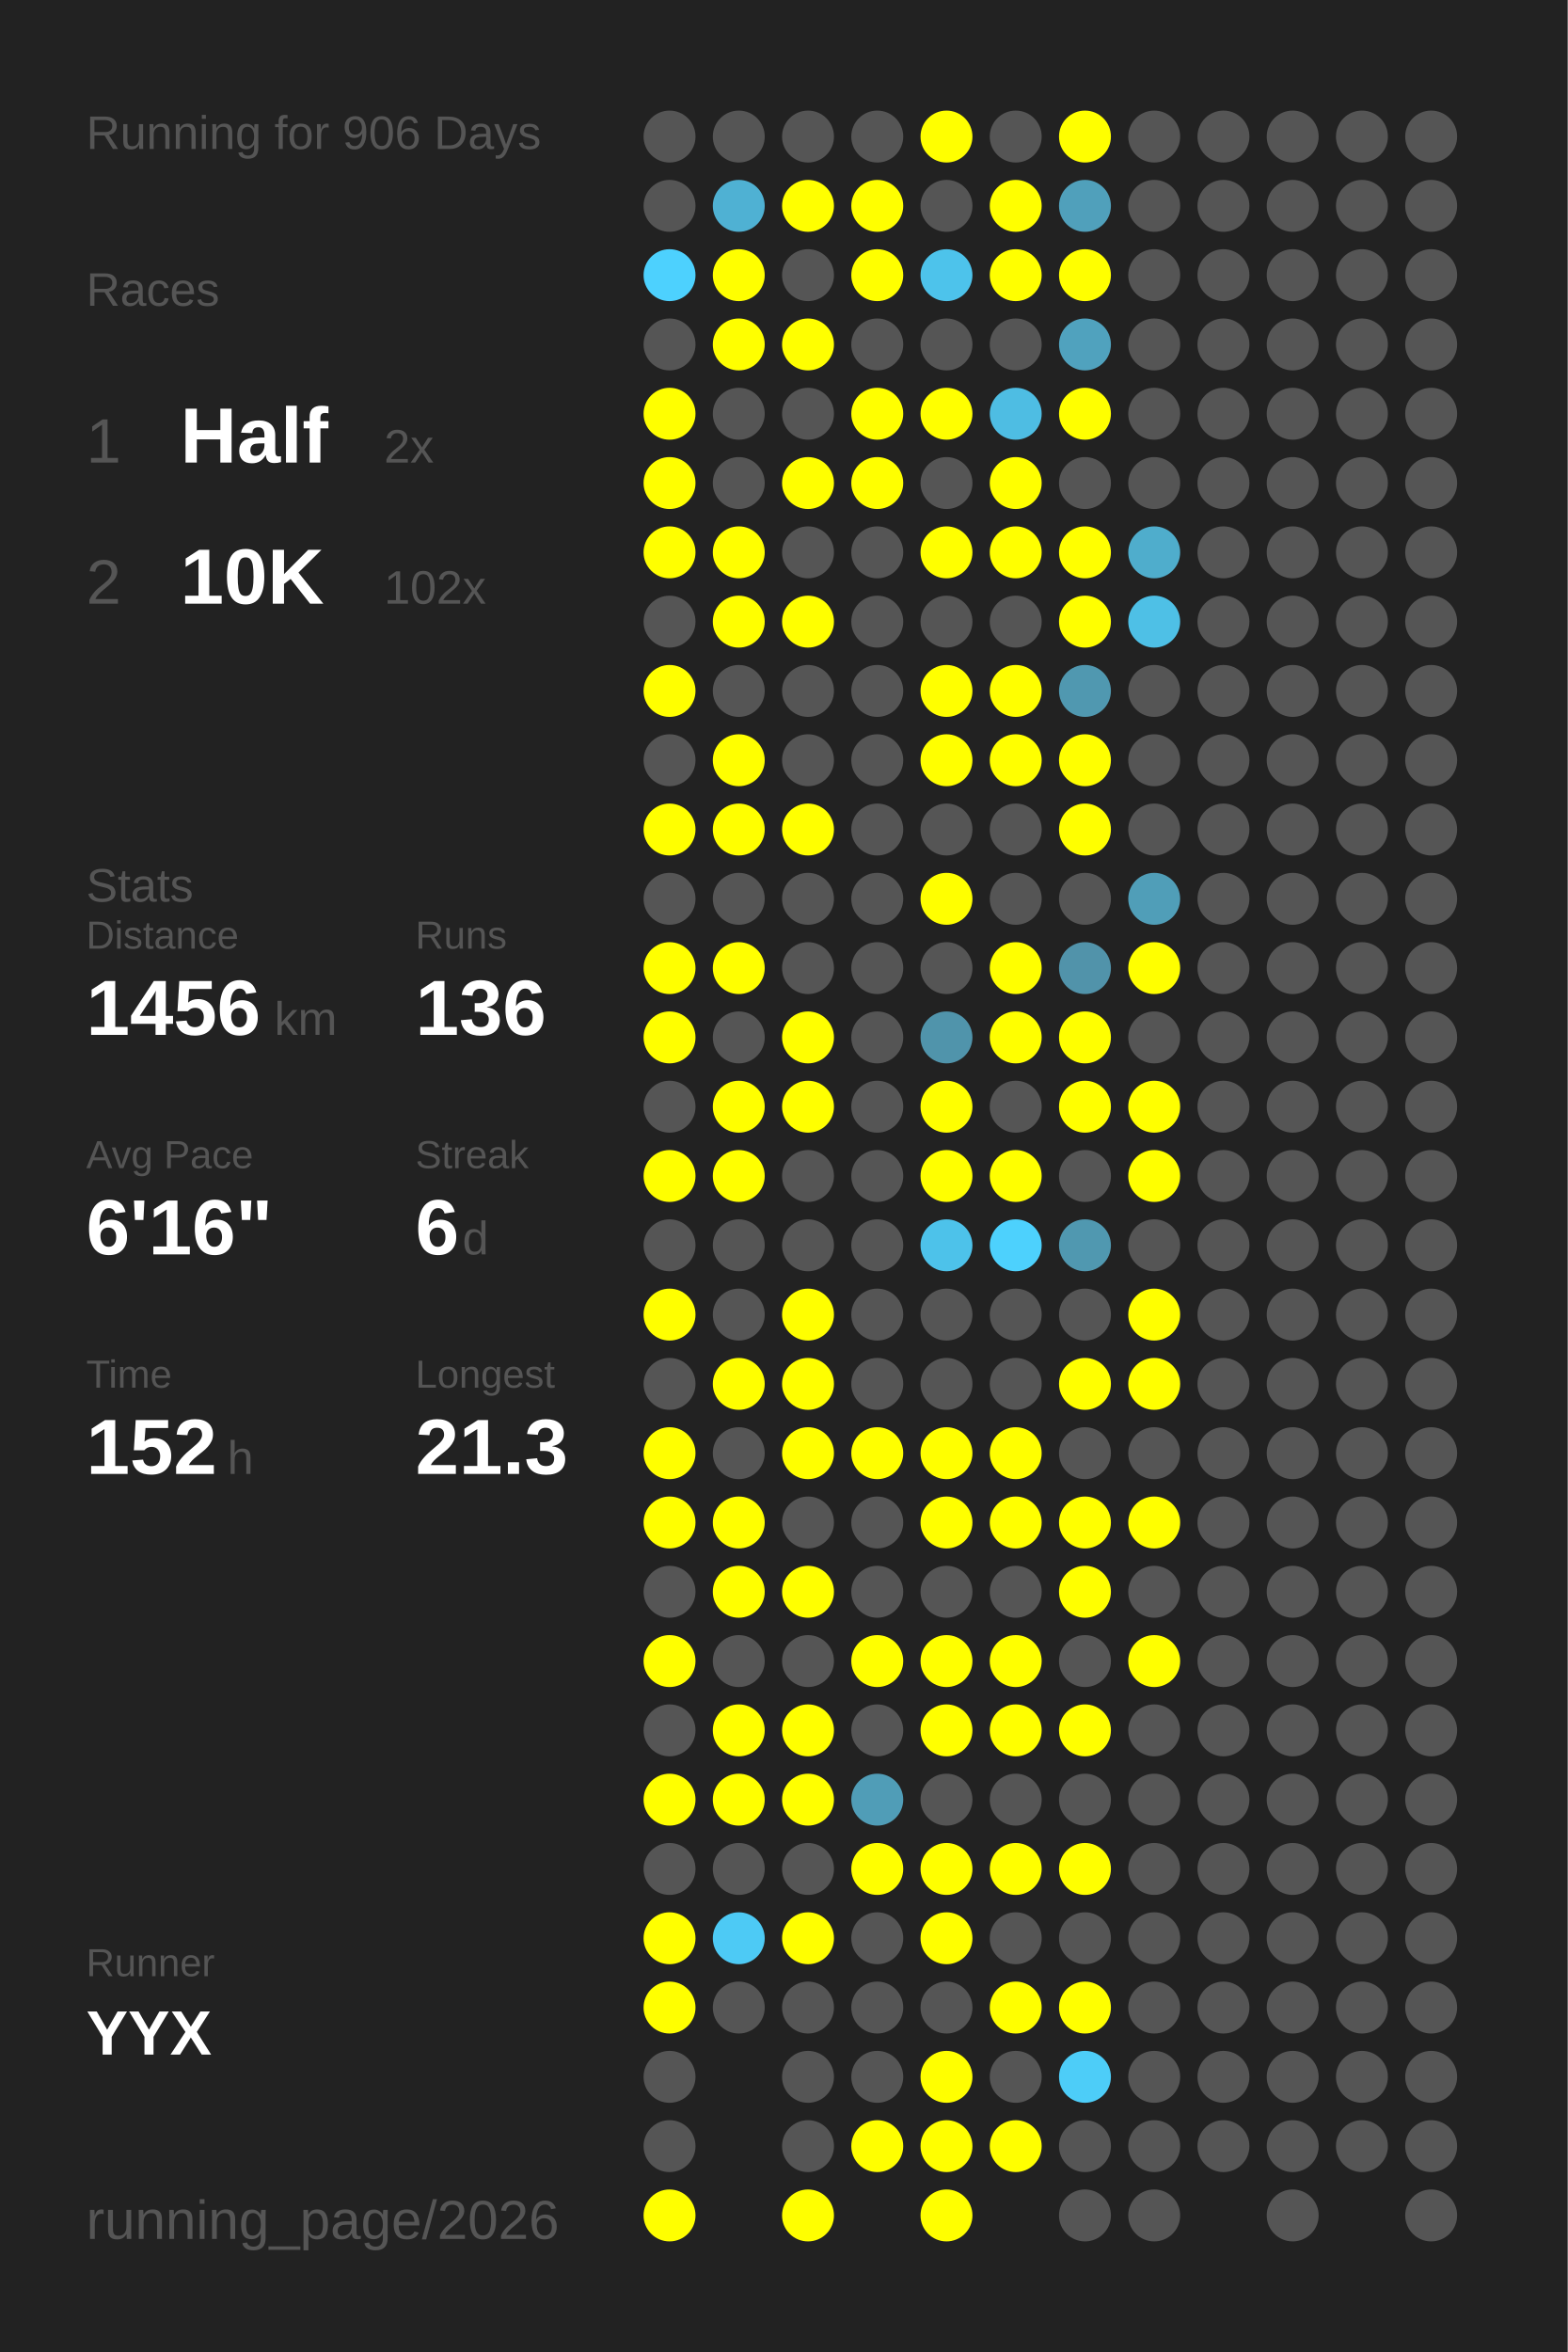
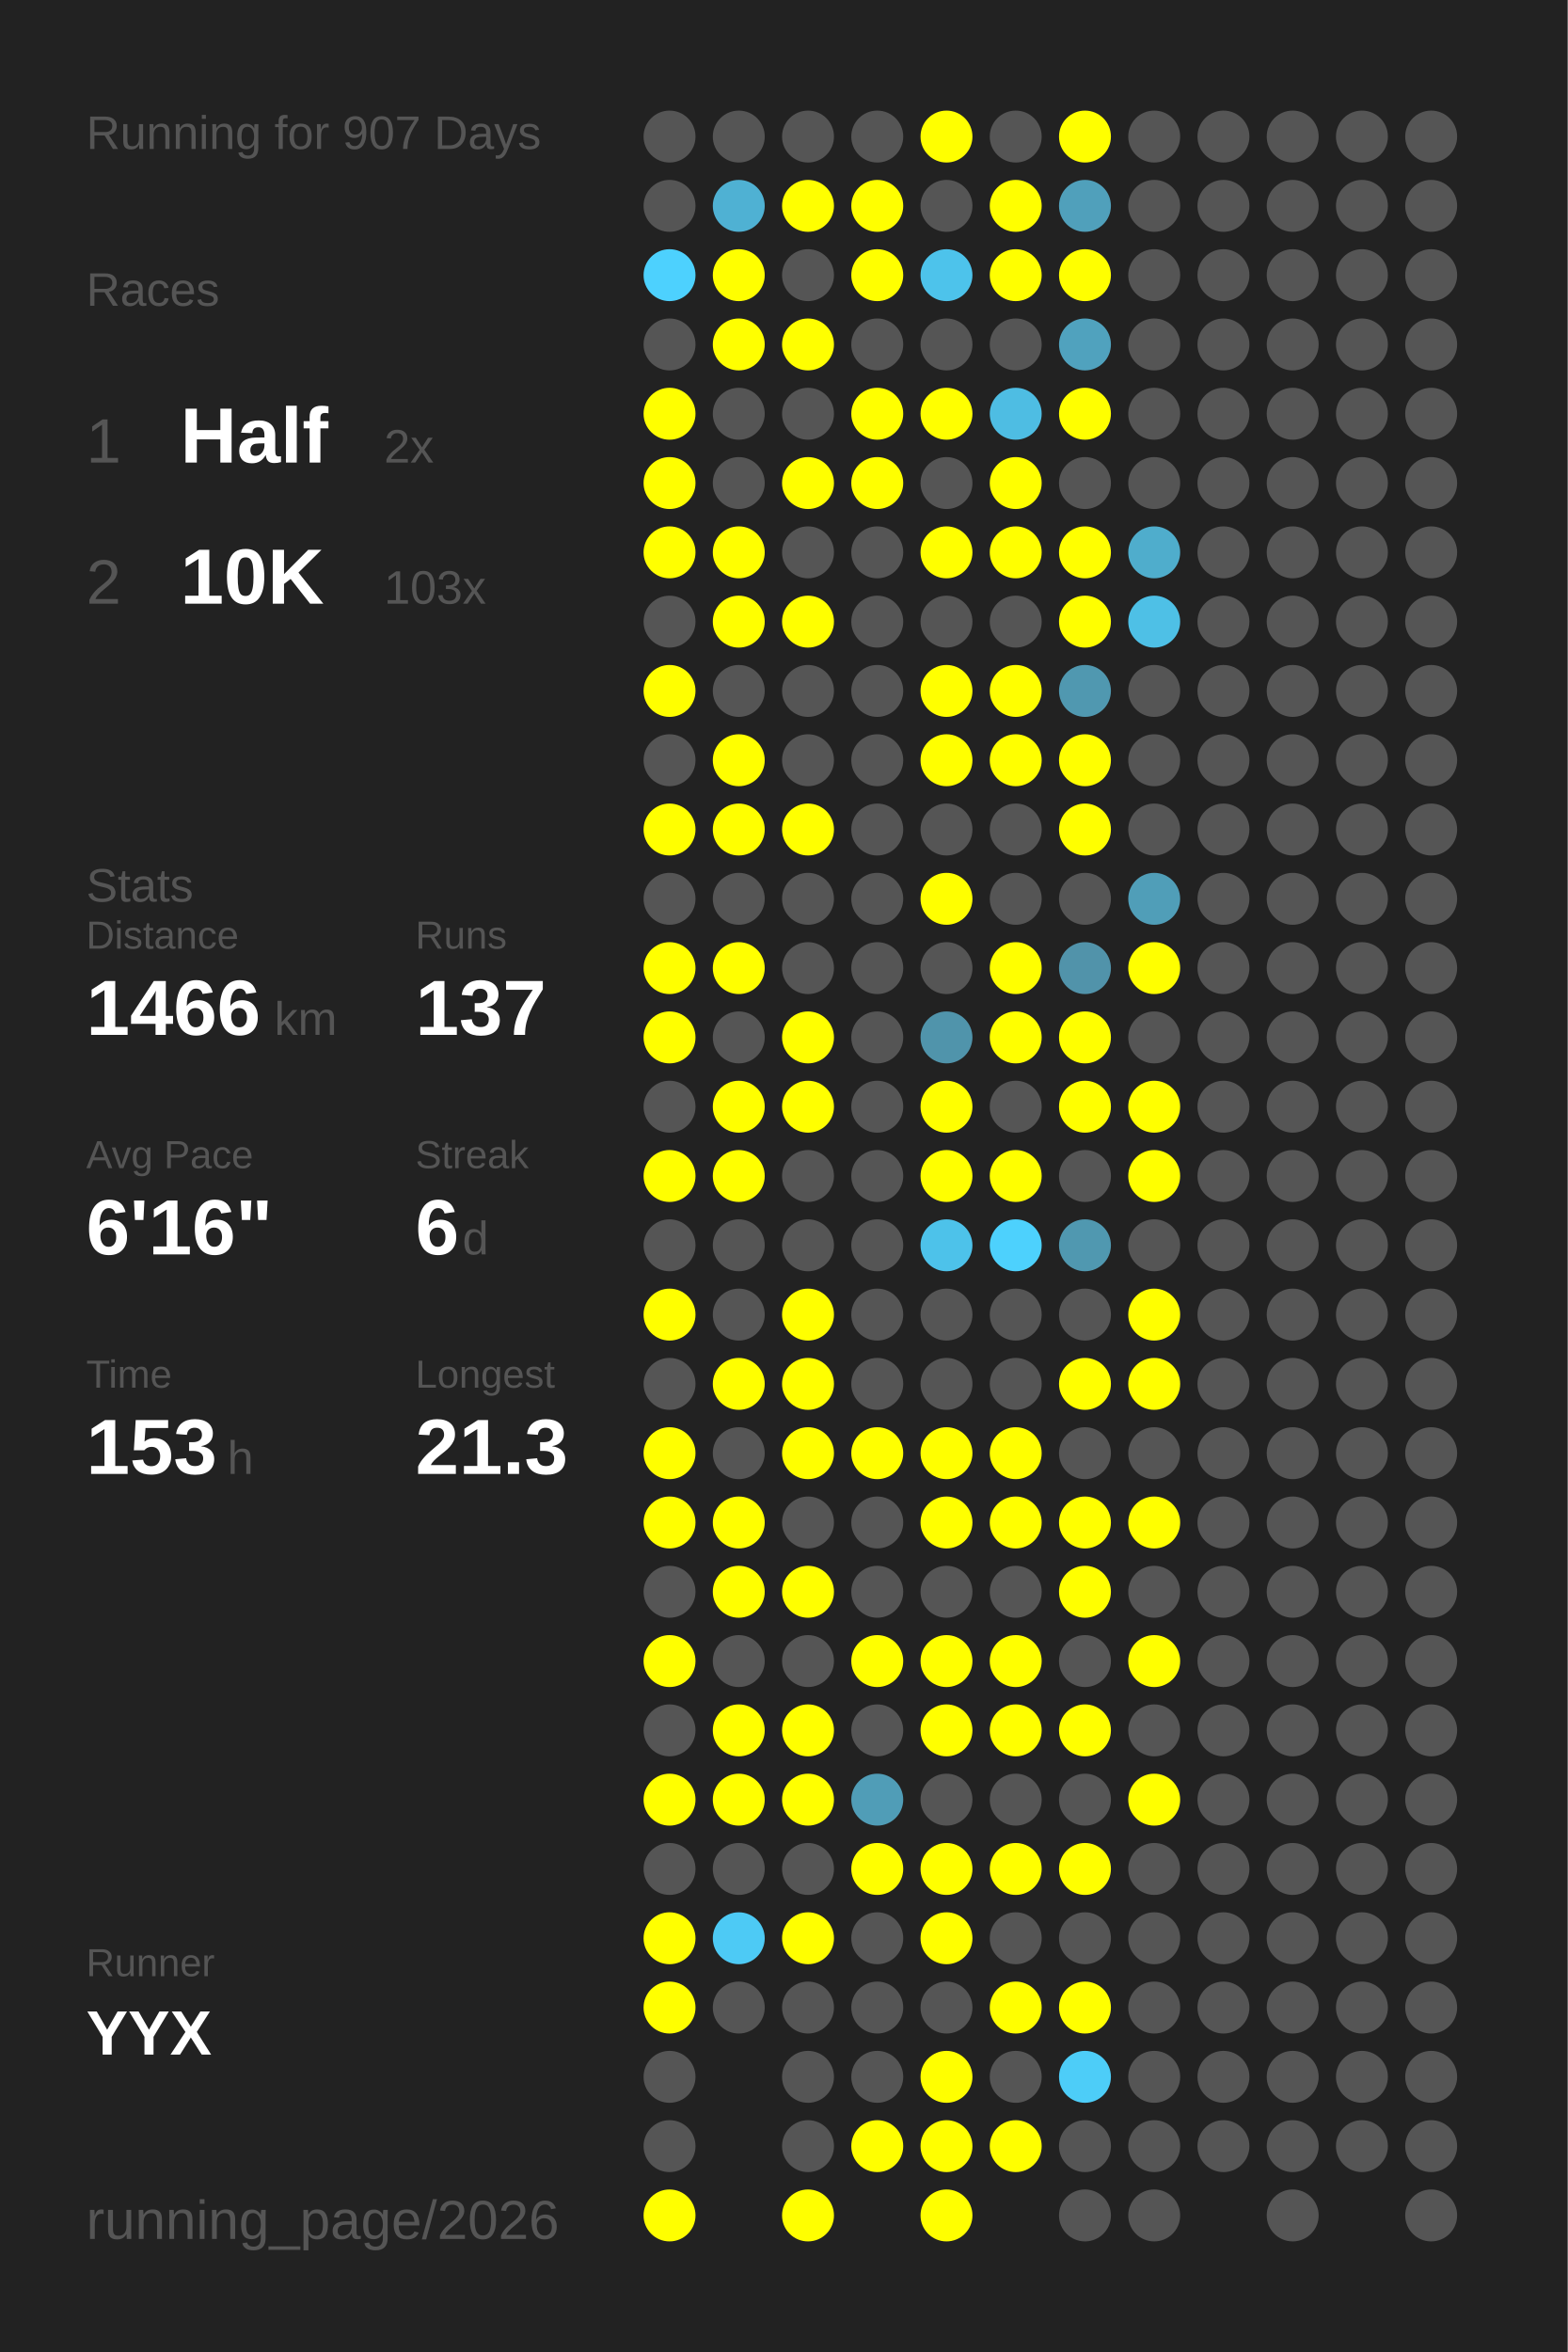
<svg xmlns="http://www.w3.org/2000/svg" baseProfile="full" height="300mm" version="1.1" viewBox="0,0,200,300" width="200mm">
  <defs />
  <rect fill="#222222" height="300" width="200" x="0" y="0" />
-   <text fill="#555555" style="font-size:6px; font-family:Arial;" x="11" y="19">Running for 906 Days</text>
+   <text fill="#555555" style="font-size:6px; font-family:Arial;" x="11" y="19">Running for 907 Days</text>
  <text fill="#555555" style="font-size:6px; font-family:Arial;" x="11" y="39">Races</text>
  <text fill="#555555" style="font-size:8px; font-family:Arial;" x="11" y="59">1</text>
  <text fill="#FFFFFF" style="font-size:10px; font-family:Arial; font-weight:bold;" x="23" y="59">Half</text>
  <text fill="#555555" style="font-size:6px; font-family:Arial;" x="49" y="59">2x</text>
  <text fill="#555555" style="font-size:8px; font-family:Arial;" x="11" y="77">2</text>
  <text fill="#FFFFFF" style="font-size:10px; font-family:Arial; font-weight:bold;" x="23" y="77">10K</text>
-   <text fill="#555555" style="font-size:6px; font-family:Arial;" x="49" y="77">102x</text>
+   <text fill="#555555" style="font-size:6px; font-family:Arial;" x="49" y="77">103x</text>
  <text fill="#555555" style="font-size:6px; font-family:Arial;" x="11" y="115">Stats</text>
  <text fill="#555555" style="font-size:5px; font-family:Arial;" x="11" y="121">Distance</text>
-   <text fill="#FFFFFF" style="font-size:10px; font-family:Arial; font-weight:bold;" x="11" y="132">1456</text>
+   <text fill="#FFFFFF" style="font-size:10px; font-family:Arial; font-weight:bold;" x="11" y="132">1466</text>
  <text fill="#555555" style="font-size:6px; font-family:Arial;" x="35" y="132">km</text>
  <text fill="#555555" style="font-size:5px; font-family:Arial;" x="53" y="121">Runs</text>
-   <text fill="#FFFFFF" style="font-size:10px; font-family:Arial; font-weight:bold;" x="53" y="132">136</text>
+   <text fill="#FFFFFF" style="font-size:10px; font-family:Arial; font-weight:bold;" x="53" y="132">137</text>
  <text fill="#555555" style="font-size:5px; font-family:Arial;" x="11" y="149">Avg Pace</text>
  <text fill="#FFFFFF" style="font-size:10px; font-family:Arial; font-weight:bold;" x="11" y="160">6'16"</text>
  <text fill="#555555" style="font-size:5px; font-family:Arial;" x="53" y="149">Streak</text>
  <text fill="#FFFFFF" style="font-size:10px; font-family:Arial; font-weight:bold;" x="53" y="160">6</text>
  <text fill="#555555" style="font-size:6px; font-family:Arial;" x="59" y="160">d</text>
  <text fill="#555555" style="font-size:5px; font-family:Arial;" x="11" y="177">Time</text>
-   <text fill="#FFFFFF" style="font-size:10px; font-family:Arial; font-weight:bold;" x="11" y="188">152</text>
+   <text fill="#FFFFFF" style="font-size:10px; font-family:Arial; font-weight:bold;" x="11" y="188">153</text>
  <text fill="#555555" style="font-size:6px; font-family:Arial;" x="29" y="188">h</text>
  <text fill="#555555" style="font-size:5px; font-family:Arial;" x="53" y="177">Longest</text>
  <text fill="#FFFFFF" style="font-size:10px; font-family:Arial; font-weight:bold;" x="53" y="188">21.3</text>
  <text fill="#555555" style="font-size:5px; font-family:Arial;" x="11" y="252.065">Runner</text>
  <text fill="#FFFFFF" style="font-size:8px; font-family:Arial; font-weight:bold;" x="11" y="262.065">YYX</text>
  <text fill="#555555" style="font-size:7px; font-family:Arial;" x="11" y="285.581">running_page/2026</text>
  <circle cx="85.417" cy="17.419" fill="#555555" r="3.312" />
  <circle cx="85.417" cy="26.258" fill="#555555" r="3.312" />
  <circle cx="85.417" cy="35.097" fill="#4dd1fe" r="3.312" />
  <circle cx="85.417" cy="43.935" fill="#555555" r="3.312" />
  <circle cx="85.417" cy="52.774" fill="#FFFF00" r="3.312" />
  <circle cx="85.417" cy="61.613" fill="#FFFF00" r="3.312" />
  <circle cx="85.417" cy="70.452" fill="#FFFF00" r="3.312" />
  <circle cx="85.417" cy="79.29" fill="#555555" r="3.312" />
  <circle cx="85.417" cy="88.129" fill="#FFFF00" r="3.312" />
  <circle cx="85.417" cy="96.968" fill="#555555" r="3.312" />
  <circle cx="85.417" cy="105.806" fill="#FFFF00" r="3.312" />
  <circle cx="85.417" cy="114.645" fill="#555555" r="3.312" />
  <circle cx="85.417" cy="123.484" fill="#FFFF00" r="3.312" />
  <circle cx="85.417" cy="132.323" fill="#FFFF00" r="3.312" />
  <circle cx="85.417" cy="141.161" fill="#555555" r="3.312" />
  <circle cx="85.417" cy="150" fill="#FFFF00" r="3.312" />
  <circle cx="85.417" cy="158.839" fill="#555555" r="3.312" />
  <circle cx="85.417" cy="167.677" fill="#FFFF00" r="3.312" />
  <circle cx="85.417" cy="176.516" fill="#555555" r="3.312" />
  <circle cx="85.417" cy="185.355" fill="#FFFF00" r="3.312" />
  <circle cx="85.417" cy="194.194" fill="#FFFF00" r="3.312" />
  <circle cx="85.417" cy="203.032" fill="#555555" r="3.312" />
  <circle cx="85.417" cy="211.871" fill="#FFFF00" r="3.312" />
  <circle cx="85.417" cy="220.71" fill="#555555" r="3.312" />
  <circle cx="85.417" cy="229.548" fill="#FFFF00" r="3.312" />
  <circle cx="85.417" cy="238.387" fill="#555555" r="3.312" />
  <circle cx="85.417" cy="247.226" fill="#FFFF00" r="3.312" />
  <circle cx="85.417" cy="256.065" fill="#FFFF00" r="3.312" />
  <circle cx="85.417" cy="264.903" fill="#555555" r="3.312" />
  <circle cx="85.417" cy="273.742" fill="#555555" r="3.312" />
  <circle cx="85.417" cy="282.581" fill="#FFFF00" r="3.312" />
  <circle cx="94.25" cy="17.419" fill="#555555" r="3.312" />
  <circle cx="94.25" cy="26.258" fill="#4fb1d3" r="3.312" />
  <circle cx="94.25" cy="35.097" fill="#FFFF00" r="3.312" />
  <circle cx="94.25" cy="43.935" fill="#FFFF00" r="3.312" />
  <circle cx="94.25" cy="52.774" fill="#555555" r="3.312" />
  <circle cx="94.25" cy="61.613" fill="#555555" r="3.312" />
  <circle cx="94.25" cy="70.452" fill="#FFFF00" r="3.312" />
  <circle cx="94.25" cy="79.29" fill="#FFFF00" r="3.312" />
  <circle cx="94.25" cy="88.129" fill="#555555" r="3.312" />
  <circle cx="94.25" cy="96.968" fill="#FFFF00" r="3.312" />
  <circle cx="94.25" cy="105.806" fill="#FFFF00" r="3.312" />
  <circle cx="94.25" cy="114.645" fill="#555555" r="3.312" />
  <circle cx="94.25" cy="123.484" fill="#FFFF00" r="3.312" />
  <circle cx="94.25" cy="132.323" fill="#555555" r="3.312" />
  <circle cx="94.25" cy="141.161" fill="#FFFF00" r="3.312" />
  <circle cx="94.25" cy="150" fill="#FFFF00" r="3.312" />
  <circle cx="94.25" cy="158.839" fill="#555555" r="3.312" />
  <circle cx="94.25" cy="167.677" fill="#555555" r="3.312" />
  <circle cx="94.25" cy="176.516" fill="#FFFF00" r="3.312" />
  <circle cx="94.25" cy="185.355" fill="#555555" r="3.312" />
  <circle cx="94.25" cy="194.194" fill="#FFFF00" r="3.312" />
  <circle cx="94.25" cy="203.032" fill="#FFFF00" r="3.312" />
  <circle cx="94.25" cy="211.871" fill="#555555" r="3.312" />
  <circle cx="94.25" cy="220.71" fill="#FFFF00" r="3.312" />
  <circle cx="94.25" cy="229.548" fill="#FFFF00" r="3.312" />
  <circle cx="94.25" cy="238.387" fill="#555555" r="3.312" />
  <circle cx="94.25" cy="247.226" fill="#4dcaf5" r="3.312" />
  <circle cx="94.25" cy="256.065" fill="#555555" r="3.312" />
  <circle cx="103.083" cy="17.419" fill="#555555" r="3.312" />
  <circle cx="103.083" cy="26.258" fill="#FFFF00" r="3.312" />
  <circle cx="103.083" cy="35.097" fill="#555555" r="3.312" />
  <circle cx="103.083" cy="43.935" fill="#FFFF00" r="3.312" />
  <circle cx="103.083" cy="52.774" fill="#555555" r="3.312" />
  <circle cx="103.083" cy="61.613" fill="#FFFF00" r="3.312" />
  <circle cx="103.083" cy="70.452" fill="#555555" r="3.312" />
  <circle cx="103.083" cy="79.29" fill="#FFFF00" r="3.312" />
  <circle cx="103.083" cy="88.129" fill="#555555" r="3.312" />
  <circle cx="103.083" cy="96.968" fill="#555555" r="3.312" />
  <circle cx="103.083" cy="105.806" fill="#FFFF00" r="3.312" />
  <circle cx="103.083" cy="114.645" fill="#555555" r="3.312" />
  <circle cx="103.083" cy="123.484" fill="#555555" r="3.312" />
  <circle cx="103.083" cy="132.323" fill="#FFFF00" r="3.312" />
  <circle cx="103.083" cy="141.161" fill="#FFFF00" r="3.312" />
  <circle cx="103.083" cy="150" fill="#555555" r="3.312" />
  <circle cx="103.083" cy="158.839" fill="#555555" r="3.312" />
  <circle cx="103.083" cy="167.677" fill="#FFFF00" r="3.312" />
  <circle cx="103.083" cy="176.516" fill="#FFFF00" r="3.312" />
  <circle cx="103.083" cy="185.355" fill="#FFFF00" r="3.312" />
  <circle cx="103.083" cy="194.194" fill="#555555" r="3.312" />
  <circle cx="103.083" cy="203.032" fill="#FFFF00" r="3.312" />
  <circle cx="103.083" cy="211.871" fill="#555555" r="3.312" />
  <circle cx="103.083" cy="220.71" fill="#FFFF00" r="3.312" />
  <circle cx="103.083" cy="229.548" fill="#FFFF00" r="3.312" />
  <circle cx="103.083" cy="238.387" fill="#555555" r="3.312" />
  <circle cx="103.083" cy="247.226" fill="#FFFF00" r="3.312" />
  <circle cx="103.083" cy="256.065" fill="#555555" r="3.312" />
  <circle cx="103.083" cy="264.903" fill="#555555" r="3.312" />
  <circle cx="103.083" cy="273.742" fill="#555555" r="3.312" />
  <circle cx="103.083" cy="282.581" fill="#FFFF00" r="3.312" />
  <circle cx="111.917" cy="17.419" fill="#555555" r="3.312" />
  <circle cx="111.917" cy="26.258" fill="#FFFF00" r="3.312" />
  <circle cx="111.917" cy="35.097" fill="#FFFF00" r="3.312" />
  <circle cx="111.917" cy="43.935" fill="#555555" r="3.312" />
  <circle cx="111.917" cy="52.774" fill="#FFFF00" r="3.312" />
  <circle cx="111.917" cy="61.613" fill="#FFFF00" r="3.312" />
  <circle cx="111.917" cy="70.452" fill="#555555" r="3.312" />
  <circle cx="111.917" cy="79.29" fill="#555555" r="3.312" />
  <circle cx="111.917" cy="88.129" fill="#555555" r="3.312" />
  <circle cx="111.917" cy="96.968" fill="#555555" r="3.312" />
  <circle cx="111.917" cy="105.806" fill="#555555" r="3.312" />
  <circle cx="111.917" cy="114.645" fill="#555555" r="3.312" />
  <circle cx="111.917" cy="123.484" fill="#555555" r="3.312" />
  <circle cx="111.917" cy="132.323" fill="#555555" r="3.312" />
  <circle cx="111.917" cy="141.161" fill="#555555" r="3.312" />
  <circle cx="111.917" cy="150" fill="#555555" r="3.312" />
  <circle cx="111.917" cy="158.839" fill="#555555" r="3.312" />
  <circle cx="111.917" cy="167.677" fill="#555555" r="3.312" />
  <circle cx="111.917" cy="176.516" fill="#555555" r="3.312" />
  <circle cx="111.917" cy="185.355" fill="#FFFF00" r="3.312" />
  <circle cx="111.917" cy="194.194" fill="#555555" r="3.312" />
  <circle cx="111.917" cy="203.032" fill="#555555" r="3.312" />
  <circle cx="111.917" cy="211.871" fill="#FFFF00" r="3.312" />
  <circle cx="111.917" cy="220.71" fill="#555555" r="3.312" />
  <circle cx="111.917" cy="229.548" fill="#509db7" r="3.312" />
  <circle cx="111.917" cy="238.387" fill="#FFFF00" r="3.312" />
  <circle cx="111.917" cy="247.226" fill="#555555" r="3.312" />
  <circle cx="111.917" cy="256.065" fill="#555555" r="3.312" />
  <circle cx="111.917" cy="264.903" fill="#555555" r="3.312" />
  <circle cx="111.917" cy="273.742" fill="#FFFF00" r="3.312" />
  <circle cx="120.75" cy="17.419" fill="#FFFF00" r="3.312" />
  <circle cx="120.75" cy="26.258" fill="#555555" r="3.312" />
  <circle cx="120.75" cy="35.097" fill="#4dc3eb" r="3.312" />
  <circle cx="120.75" cy="43.935" fill="#555555" r="3.312" />
  <circle cx="120.75" cy="52.774" fill="#FFFF00" r="3.312" />
  <circle cx="120.75" cy="61.613" fill="#555555" r="3.312" />
  <circle cx="120.75" cy="70.452" fill="#FFFF00" r="3.312" />
  <circle cx="120.75" cy="79.29" fill="#555555" r="3.312" />
  <circle cx="120.75" cy="88.129" fill="#FFFF00" r="3.312" />
  <circle cx="120.75" cy="96.968" fill="#FFFF00" r="3.312" />
  <circle cx="120.75" cy="105.806" fill="#555555" r="3.312" />
  <circle cx="120.75" cy="114.645" fill="#FFFF00" r="3.312" />
  <circle cx="120.75" cy="123.484" fill="#555555" r="3.312" />
  <circle cx="120.75" cy="132.323" fill="#5094ab" r="3.312" />
  <circle cx="120.75" cy="141.161" fill="#FFFF00" r="3.312" />
  <circle cx="120.75" cy="150" fill="#FFFF00" r="3.312" />
  <circle cx="120.75" cy="158.839" fill="#4dc2ea" r="3.312" />
  <circle cx="120.75" cy="167.677" fill="#555555" r="3.312" />
  <circle cx="120.75" cy="176.516" fill="#555555" r="3.312" />
  <circle cx="120.75" cy="185.355" fill="#FFFF00" r="3.312" />
  <circle cx="120.75" cy="194.194" fill="#FFFF00" r="3.312" />
  <circle cx="120.75" cy="203.032" fill="#555555" r="3.312" />
  <circle cx="120.75" cy="211.871" fill="#FFFF00" r="3.312" />
  <circle cx="120.75" cy="220.71" fill="#FFFF00" r="3.312" />
  <circle cx="120.75" cy="229.548" fill="#555555" r="3.312" />
  <circle cx="120.75" cy="238.387" fill="#FFFF00" r="3.312" />
  <circle cx="120.75" cy="247.226" fill="#FFFF00" r="3.312" />
  <circle cx="120.75" cy="256.065" fill="#555555" r="3.312" />
  <circle cx="120.75" cy="264.903" fill="#FFFF00" r="3.312" />
  <circle cx="120.75" cy="273.742" fill="#FFFF00" r="3.312" />
  <circle cx="120.75" cy="282.581" fill="#FFFF00" r="3.312" />
  <circle cx="129.583" cy="17.419" fill="#555555" r="3.312" />
  <circle cx="129.583" cy="26.258" fill="#FFFF00" r="3.312" />
  <circle cx="129.583" cy="35.097" fill="#FFFF00" r="3.312" />
  <circle cx="129.583" cy="43.935" fill="#555555" r="3.312" />
  <circle cx="129.583" cy="52.774" fill="#4ebde3" r="3.312" />
  <circle cx="129.583" cy="61.613" fill="#FFFF00" r="3.312" />
  <circle cx="129.583" cy="70.452" fill="#FFFF00" r="3.312" />
  <circle cx="129.583" cy="79.29" fill="#555555" r="3.312" />
  <circle cx="129.583" cy="88.129" fill="#FFFF00" r="3.312" />
  <circle cx="129.583" cy="96.968" fill="#FFFF00" r="3.312" />
  <circle cx="129.583" cy="105.806" fill="#555555" r="3.312" />
  <circle cx="129.583" cy="114.645" fill="#555555" r="3.312" />
  <circle cx="129.583" cy="123.484" fill="#FFFF00" r="3.312" />
  <circle cx="129.583" cy="132.323" fill="#FFFF00" r="3.312" />
  <circle cx="129.583" cy="141.161" fill="#555555" r="3.312" />
  <circle cx="129.583" cy="150" fill="#FFFF00" r="3.312" />
  <circle cx="129.583" cy="158.839" fill="#4dd1fd" r="3.312" />
  <circle cx="129.583" cy="167.677" fill="#555555" r="3.312" />
  <circle cx="129.583" cy="176.516" fill="#555555" r="3.312" />
  <circle cx="129.583" cy="185.355" fill="#FFFF00" r="3.312" />
  <circle cx="129.583" cy="194.194" fill="#FFFF00" r="3.312" />
  <circle cx="129.583" cy="203.032" fill="#555555" r="3.312" />
  <circle cx="129.583" cy="211.871" fill="#FFFF00" r="3.312" />
  <circle cx="129.583" cy="220.71" fill="#FFFF00" r="3.312" />
  <circle cx="129.583" cy="229.548" fill="#555555" r="3.312" />
  <circle cx="129.583" cy="238.387" fill="#FFFF00" r="3.312" />
  <circle cx="129.583" cy="247.226" fill="#555555" r="3.312" />
  <circle cx="129.583" cy="256.065" fill="#FFFF00" r="3.312" />
  <circle cx="129.583" cy="264.903" fill="#555555" r="3.312" />
  <circle cx="129.583" cy="273.742" fill="#FFFF00" r="3.312" />
  <circle cx="138.417" cy="17.419" fill="#FFFF00" r="3.312" />
  <circle cx="138.417" cy="26.258" fill="#50a0bb" r="3.312" />
  <circle cx="138.417" cy="35.097" fill="#FFFF00" r="3.312" />
  <circle cx="138.417" cy="43.935" fill="#50a2be" r="3.312" />
  <circle cx="138.417" cy="52.774" fill="#FFFF00" r="3.312" />
  <circle cx="138.417" cy="61.613" fill="#555555" r="3.312" />
  <circle cx="138.417" cy="70.452" fill="#FFFF00" r="3.312" />
  <circle cx="138.417" cy="79.29" fill="#FFFF00" r="3.312" />
  <circle cx="138.417" cy="88.129" fill="#5098b0" r="3.312" />
  <circle cx="138.417" cy="96.968" fill="#FFFF00" r="3.312" />
  <circle cx="138.417" cy="105.806" fill="#FFFF00" r="3.312" />
  <circle cx="138.417" cy="114.645" fill="#555555" r="3.312" />
  <circle cx="138.417" cy="123.484" fill="#5193aa" r="3.312" />
  <circle cx="138.417" cy="132.323" fill="#FFFF00" r="3.312" />
  <circle cx="138.417" cy="141.161" fill="#FFFF00" r="3.312" />
  <circle cx="138.417" cy="150" fill="#555555" r="3.312" />
  <circle cx="138.417" cy="158.839" fill="#5098b0" r="3.312" />
  <circle cx="138.417" cy="167.677" fill="#555555" r="3.312" />
  <circle cx="138.417" cy="176.516" fill="#FFFF00" r="3.312" />
  <circle cx="138.417" cy="185.355" fill="#555555" r="3.312" />
  <circle cx="138.417" cy="194.194" fill="#FFFF00" r="3.312" />
  <circle cx="138.417" cy="203.032" fill="#FFFF00" r="3.312" />
  <circle cx="138.417" cy="211.871" fill="#555555" r="3.312" />
  <circle cx="138.417" cy="220.71" fill="#FFFF00" r="3.312" />
  <circle cx="138.417" cy="229.548" fill="#555555" r="3.312" />
  <circle cx="138.417" cy="238.387" fill="#FFFF00" r="3.312" />
  <circle cx="138.417" cy="247.226" fill="#555555" r="3.312" />
  <circle cx="138.417" cy="256.065" fill="#FFFF00" r="3.312" />
  <circle cx="138.417" cy="264.903" fill="#4dcdf8" r="3.312" />
  <circle cx="138.417" cy="273.742" fill="#555555" r="3.312" />
  <circle cx="138.417" cy="282.581" fill="#555555" r="3.312" />
  <circle cx="147.25" cy="17.419" fill="#555555" r="3.312" />
  <circle cx="147.25" cy="26.258" fill="#555555" r="3.312" />
  <circle cx="147.25" cy="35.097" fill="#555555" r="3.312" />
  <circle cx="147.25" cy="43.935" fill="#555555" r="3.312" />
  <circle cx="147.25" cy="52.774" fill="#555555" r="3.312" />
  <circle cx="147.25" cy="61.613" fill="#555555" r="3.312" />
  <circle cx="147.25" cy="70.452" fill="#4fadcc" r="3.312" />
  <circle cx="147.25" cy="79.29" fill="#4ec0e6" r="3.312" />
  <circle cx="147.25" cy="88.129" fill="#555555" r="3.312" />
  <circle cx="147.25" cy="96.968" fill="#555555" r="3.312" />
  <circle cx="147.25" cy="105.806" fill="#555555" r="3.312" />
  <circle cx="147.25" cy="114.645" fill="#509eb8" r="3.312" />
  <circle cx="147.25" cy="123.484" fill="#FFFF00" r="3.312" />
  <circle cx="147.25" cy="132.323" fill="#555555" r="3.312" />
  <circle cx="147.25" cy="141.161" fill="#FFFF00" r="3.312" />
  <circle cx="147.25" cy="150" fill="#FFFF00" r="3.312" />
  <circle cx="147.25" cy="158.839" fill="#555555" r="3.312" />
  <circle cx="147.25" cy="167.677" fill="#FFFF00" r="3.312" />
  <circle cx="147.25" cy="176.516" fill="#FFFF00" r="3.312" />
  <circle cx="147.25" cy="185.355" fill="#555555" r="3.312" />
  <circle cx="147.25" cy="194.194" fill="#FFFF00" r="3.312" />
  <circle cx="147.25" cy="203.032" fill="#555555" r="3.312" />
  <circle cx="147.25" cy="211.871" fill="#FFFF00" r="3.312" />
  <circle cx="147.25" cy="220.71" fill="#555555" r="3.312" />
-   <circle cx="147.25" cy="229.548" fill="#555555" r="3.312" />
+   <circle cx="147.25" cy="229.548" fill="#FFFF00" r="3.312" />
  <circle cx="147.25" cy="238.387" fill="#555555" r="3.312" />
  <circle cx="147.25" cy="247.226" fill="#555555" r="3.312" />
  <circle cx="147.25" cy="256.065" fill="#555555" r="3.312" />
  <circle cx="147.25" cy="264.903" fill="#555555" r="3.312" />
  <circle cx="147.25" cy="273.742" fill="#555555" r="3.312" />
  <circle cx="147.25" cy="282.581" fill="#555555" r="3.312" />
  <circle cx="156.083" cy="17.419" fill="#555555" r="3.312" />
  <circle cx="156.083" cy="26.258" fill="#555555" r="3.312" />
  <circle cx="156.083" cy="35.097" fill="#555555" r="3.312" />
  <circle cx="156.083" cy="43.935" fill="#555555" r="3.312" />
  <circle cx="156.083" cy="52.774" fill="#555555" r="3.312" />
  <circle cx="156.083" cy="61.613" fill="#555555" r="3.312" />
  <circle cx="156.083" cy="70.452" fill="#555555" r="3.312" />
  <circle cx="156.083" cy="79.29" fill="#555555" r="3.312" />
  <circle cx="156.083" cy="88.129" fill="#555555" r="3.312" />
  <circle cx="156.083" cy="96.968" fill="#555555" r="3.312" />
  <circle cx="156.083" cy="105.806" fill="#555555" r="3.312" />
  <circle cx="156.083" cy="114.645" fill="#555555" r="3.312" />
  <circle cx="156.083" cy="123.484" fill="#555555" r="3.312" />
  <circle cx="156.083" cy="132.323" fill="#555555" r="3.312" />
  <circle cx="156.083" cy="141.161" fill="#555555" r="3.312" />
  <circle cx="156.083" cy="150" fill="#555555" r="3.312" />
  <circle cx="156.083" cy="158.839" fill="#555555" r="3.312" />
  <circle cx="156.083" cy="167.677" fill="#555555" r="3.312" />
  <circle cx="156.083" cy="176.516" fill="#555555" r="3.312" />
  <circle cx="156.083" cy="185.355" fill="#555555" r="3.312" />
  <circle cx="156.083" cy="194.194" fill="#555555" r="3.312" />
  <circle cx="156.083" cy="203.032" fill="#555555" r="3.312" />
  <circle cx="156.083" cy="211.871" fill="#555555" r="3.312" />
  <circle cx="156.083" cy="220.71" fill="#555555" r="3.312" />
  <circle cx="156.083" cy="229.548" fill="#555555" r="3.312" />
  <circle cx="156.083" cy="238.387" fill="#555555" r="3.312" />
  <circle cx="156.083" cy="247.226" fill="#555555" r="3.312" />
  <circle cx="156.083" cy="256.065" fill="#555555" r="3.312" />
  <circle cx="156.083" cy="264.903" fill="#555555" r="3.312" />
  <circle cx="156.083" cy="273.742" fill="#555555" r="3.312" />
  <circle cx="164.917" cy="17.419" fill="#555555" r="3.312" />
  <circle cx="164.917" cy="26.258" fill="#555555" r="3.312" />
  <circle cx="164.917" cy="35.097" fill="#555555" r="3.312" />
  <circle cx="164.917" cy="43.935" fill="#555555" r="3.312" />
  <circle cx="164.917" cy="52.774" fill="#555555" r="3.312" />
  <circle cx="164.917" cy="61.613" fill="#555555" r="3.312" />
  <circle cx="164.917" cy="70.452" fill="#555555" r="3.312" />
  <circle cx="164.917" cy="79.29" fill="#555555" r="3.312" />
  <circle cx="164.917" cy="88.129" fill="#555555" r="3.312" />
  <circle cx="164.917" cy="96.968" fill="#555555" r="3.312" />
  <circle cx="164.917" cy="105.806" fill="#555555" r="3.312" />
  <circle cx="164.917" cy="114.645" fill="#555555" r="3.312" />
  <circle cx="164.917" cy="123.484" fill="#555555" r="3.312" />
  <circle cx="164.917" cy="132.323" fill="#555555" r="3.312" />
  <circle cx="164.917" cy="141.161" fill="#555555" r="3.312" />
  <circle cx="164.917" cy="150" fill="#555555" r="3.312" />
  <circle cx="164.917" cy="158.839" fill="#555555" r="3.312" />
  <circle cx="164.917" cy="167.677" fill="#555555" r="3.312" />
  <circle cx="164.917" cy="176.516" fill="#555555" r="3.312" />
  <circle cx="164.917" cy="185.355" fill="#555555" r="3.312" />
  <circle cx="164.917" cy="194.194" fill="#555555" r="3.312" />
  <circle cx="164.917" cy="203.032" fill="#555555" r="3.312" />
  <circle cx="164.917" cy="211.871" fill="#555555" r="3.312" />
  <circle cx="164.917" cy="220.71" fill="#555555" r="3.312" />
  <circle cx="164.917" cy="229.548" fill="#555555" r="3.312" />
  <circle cx="164.917" cy="238.387" fill="#555555" r="3.312" />
  <circle cx="164.917" cy="247.226" fill="#555555" r="3.312" />
  <circle cx="164.917" cy="256.065" fill="#555555" r="3.312" />
  <circle cx="164.917" cy="264.903" fill="#555555" r="3.312" />
  <circle cx="164.917" cy="273.742" fill="#555555" r="3.312" />
  <circle cx="164.917" cy="282.581" fill="#555555" r="3.312" />
  <circle cx="173.75" cy="17.419" fill="#555555" r="3.312" />
  <circle cx="173.75" cy="26.258" fill="#555555" r="3.312" />
  <circle cx="173.75" cy="35.097" fill="#555555" r="3.312" />
  <circle cx="173.75" cy="43.935" fill="#555555" r="3.312" />
  <circle cx="173.75" cy="52.774" fill="#555555" r="3.312" />
  <circle cx="173.75" cy="61.613" fill="#555555" r="3.312" />
  <circle cx="173.75" cy="70.452" fill="#555555" r="3.312" />
  <circle cx="173.75" cy="79.29" fill="#555555" r="3.312" />
  <circle cx="173.75" cy="88.129" fill="#555555" r="3.312" />
  <circle cx="173.75" cy="96.968" fill="#555555" r="3.312" />
  <circle cx="173.75" cy="105.806" fill="#555555" r="3.312" />
  <circle cx="173.75" cy="114.645" fill="#555555" r="3.312" />
  <circle cx="173.75" cy="123.484" fill="#555555" r="3.312" />
  <circle cx="173.75" cy="132.323" fill="#555555" r="3.312" />
  <circle cx="173.75" cy="141.161" fill="#555555" r="3.312" />
  <circle cx="173.75" cy="150" fill="#555555" r="3.312" />
  <circle cx="173.75" cy="158.839" fill="#555555" r="3.312" />
  <circle cx="173.75" cy="167.677" fill="#555555" r="3.312" />
  <circle cx="173.75" cy="176.516" fill="#555555" r="3.312" />
  <circle cx="173.75" cy="185.355" fill="#555555" r="3.312" />
  <circle cx="173.75" cy="194.194" fill="#555555" r="3.312" />
  <circle cx="173.75" cy="203.032" fill="#555555" r="3.312" />
  <circle cx="173.75" cy="211.871" fill="#555555" r="3.312" />
  <circle cx="173.75" cy="220.71" fill="#555555" r="3.312" />
  <circle cx="173.75" cy="229.548" fill="#555555" r="3.312" />
  <circle cx="173.75" cy="238.387" fill="#555555" r="3.312" />
  <circle cx="173.75" cy="247.226" fill="#555555" r="3.312" />
  <circle cx="173.75" cy="256.065" fill="#555555" r="3.312" />
  <circle cx="173.75" cy="264.903" fill="#555555" r="3.312" />
  <circle cx="173.75" cy="273.742" fill="#555555" r="3.312" />
  <circle cx="182.583" cy="17.419" fill="#555555" r="3.312" />
  <circle cx="182.583" cy="26.258" fill="#555555" r="3.312" />
  <circle cx="182.583" cy="35.097" fill="#555555" r="3.312" />
  <circle cx="182.583" cy="43.935" fill="#555555" r="3.312" />
  <circle cx="182.583" cy="52.774" fill="#555555" r="3.312" />
  <circle cx="182.583" cy="61.613" fill="#555555" r="3.312" />
  <circle cx="182.583" cy="70.452" fill="#555555" r="3.312" />
  <circle cx="182.583" cy="79.29" fill="#555555" r="3.312" />
  <circle cx="182.583" cy="88.129" fill="#555555" r="3.312" />
  <circle cx="182.583" cy="96.968" fill="#555555" r="3.312" />
  <circle cx="182.583" cy="105.806" fill="#555555" r="3.312" />
  <circle cx="182.583" cy="114.645" fill="#555555" r="3.312" />
  <circle cx="182.583" cy="123.484" fill="#555555" r="3.312" />
  <circle cx="182.583" cy="132.323" fill="#555555" r="3.312" />
  <circle cx="182.583" cy="141.161" fill="#555555" r="3.312" />
  <circle cx="182.583" cy="150" fill="#555555" r="3.312" />
  <circle cx="182.583" cy="158.839" fill="#555555" r="3.312" />
  <circle cx="182.583" cy="167.677" fill="#555555" r="3.312" />
  <circle cx="182.583" cy="176.516" fill="#555555" r="3.312" />
  <circle cx="182.583" cy="185.355" fill="#555555" r="3.312" />
  <circle cx="182.583" cy="194.194" fill="#555555" r="3.312" />
  <circle cx="182.583" cy="203.032" fill="#555555" r="3.312" />
  <circle cx="182.583" cy="211.871" fill="#555555" r="3.312" />
  <circle cx="182.583" cy="220.71" fill="#555555" r="3.312" />
  <circle cx="182.583" cy="229.548" fill="#555555" r="3.312" />
  <circle cx="182.583" cy="238.387" fill="#555555" r="3.312" />
  <circle cx="182.583" cy="247.226" fill="#555555" r="3.312" />
  <circle cx="182.583" cy="256.065" fill="#555555" r="3.312" />
  <circle cx="182.583" cy="264.903" fill="#555555" r="3.312" />
  <circle cx="182.583" cy="273.742" fill="#555555" r="3.312" />
  <circle cx="182.583" cy="282.581" fill="#555555" r="3.312" />
</svg>
